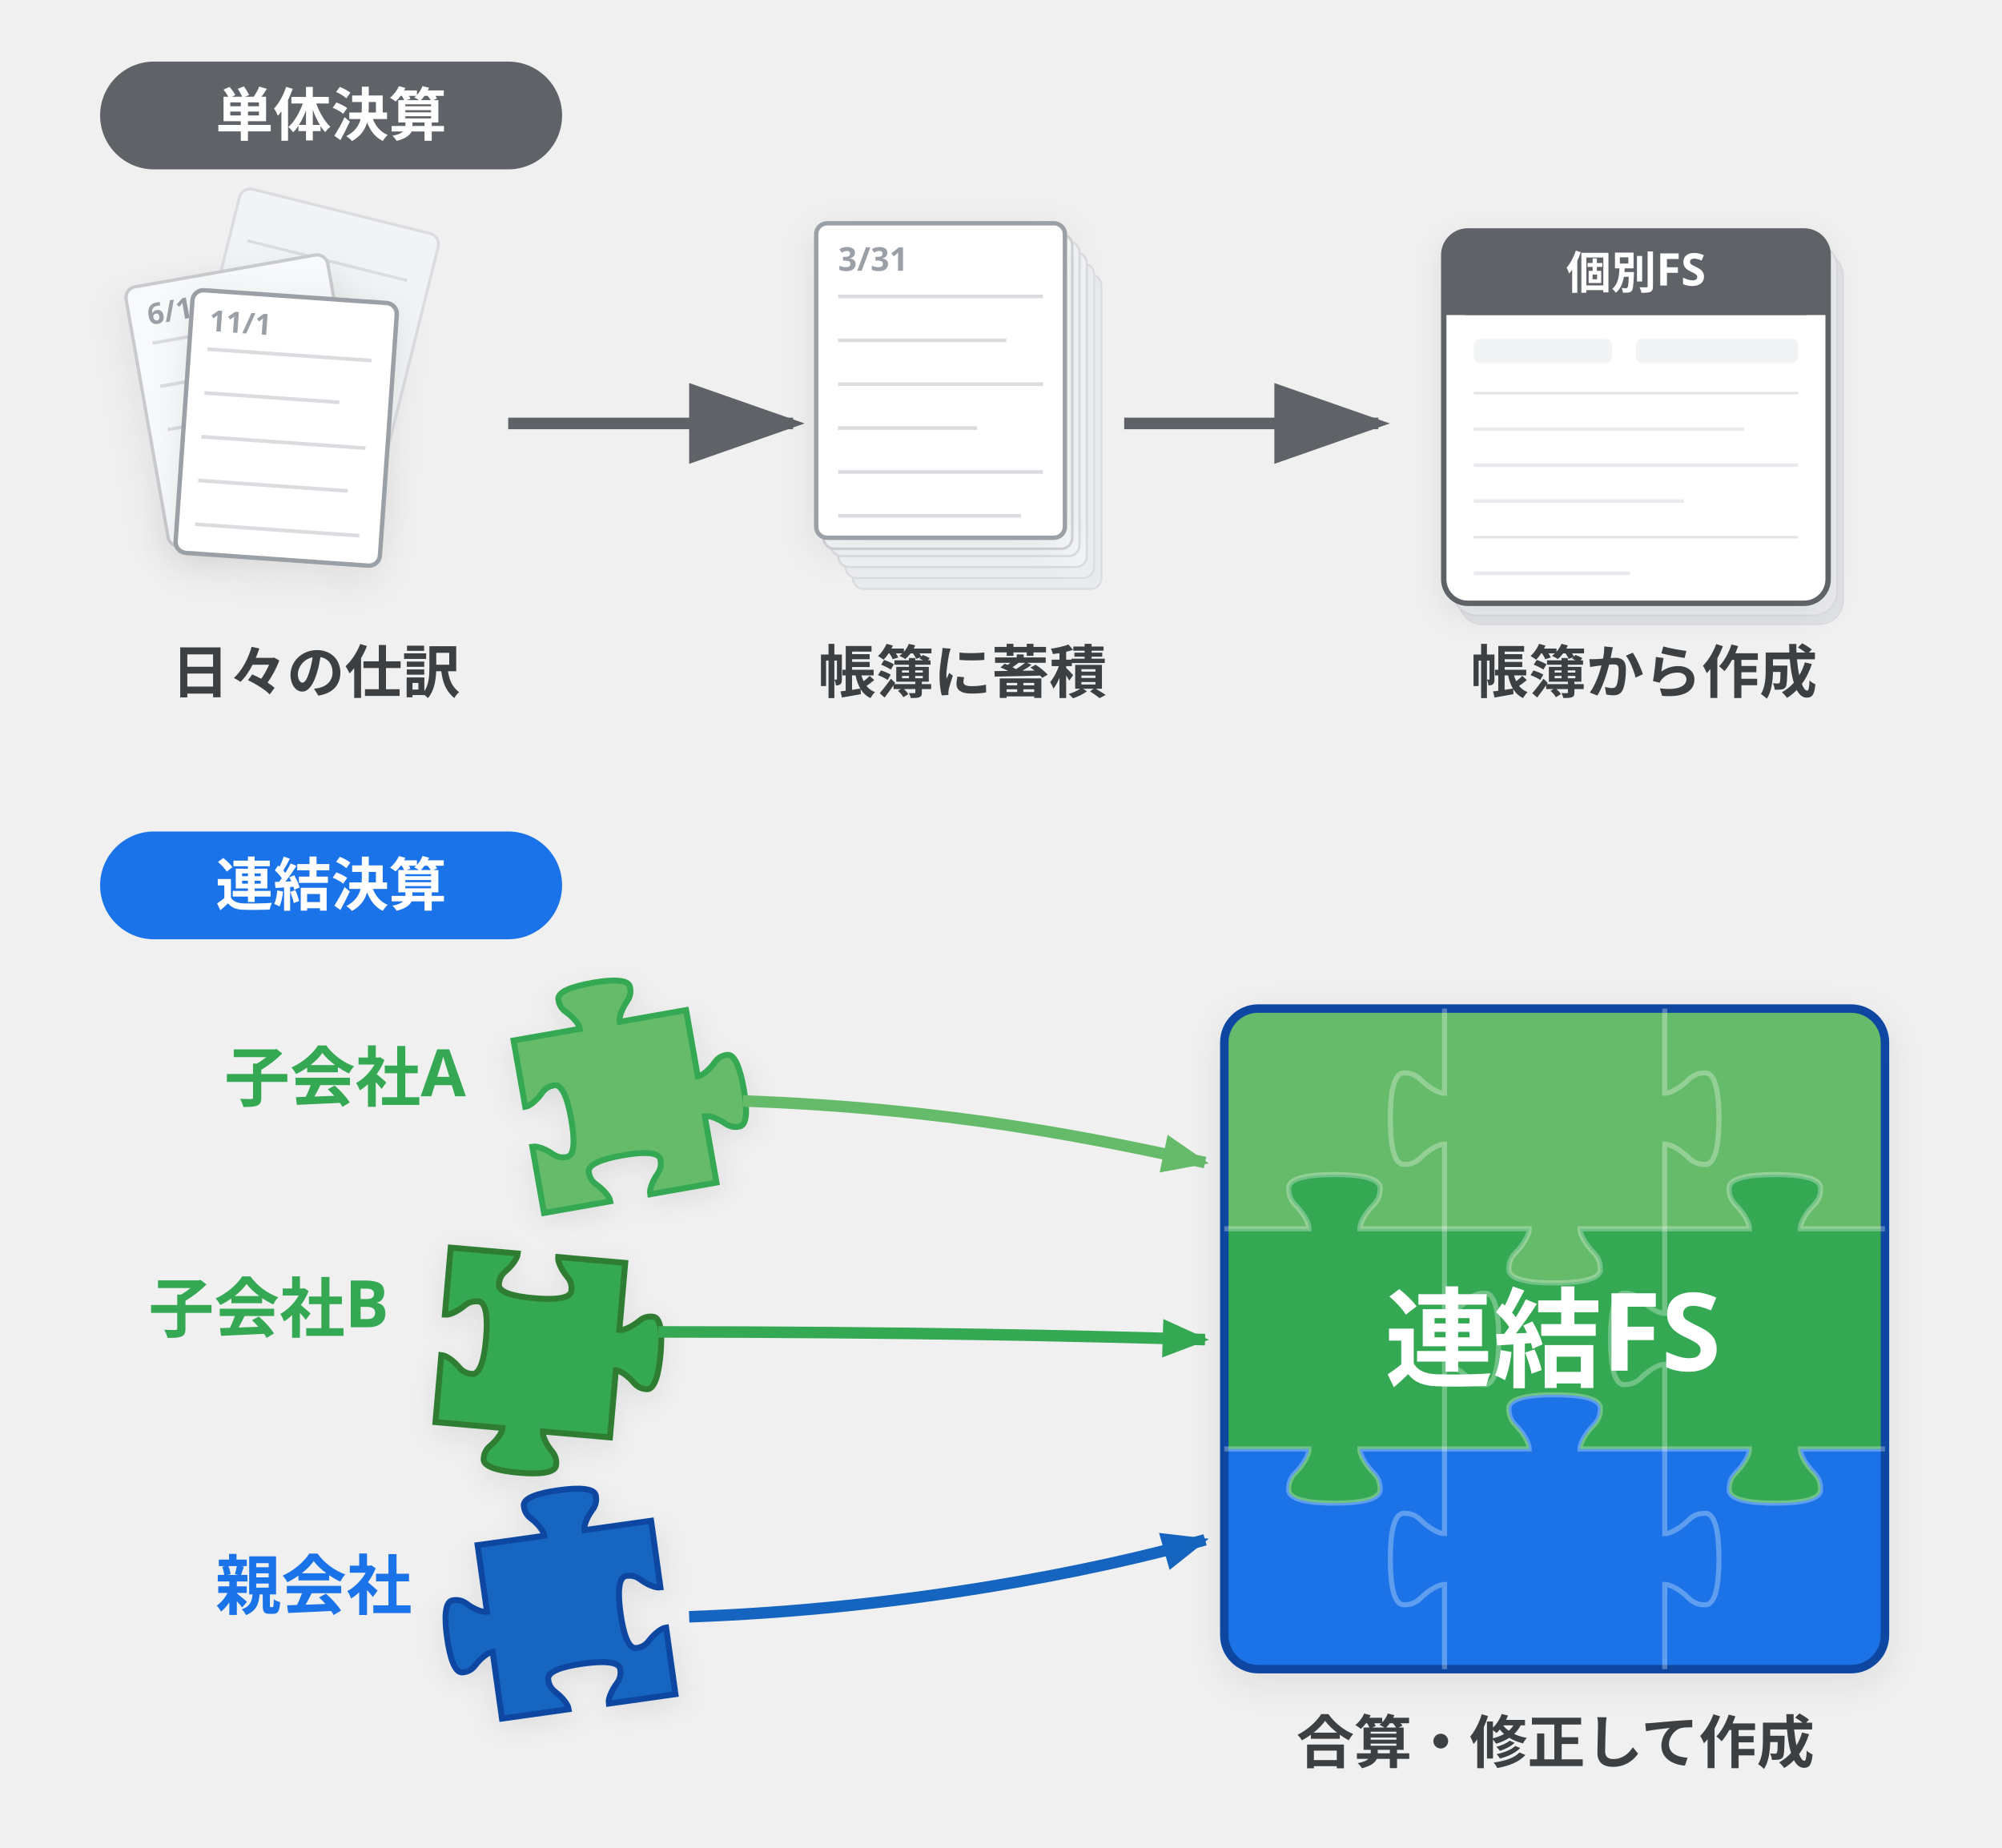
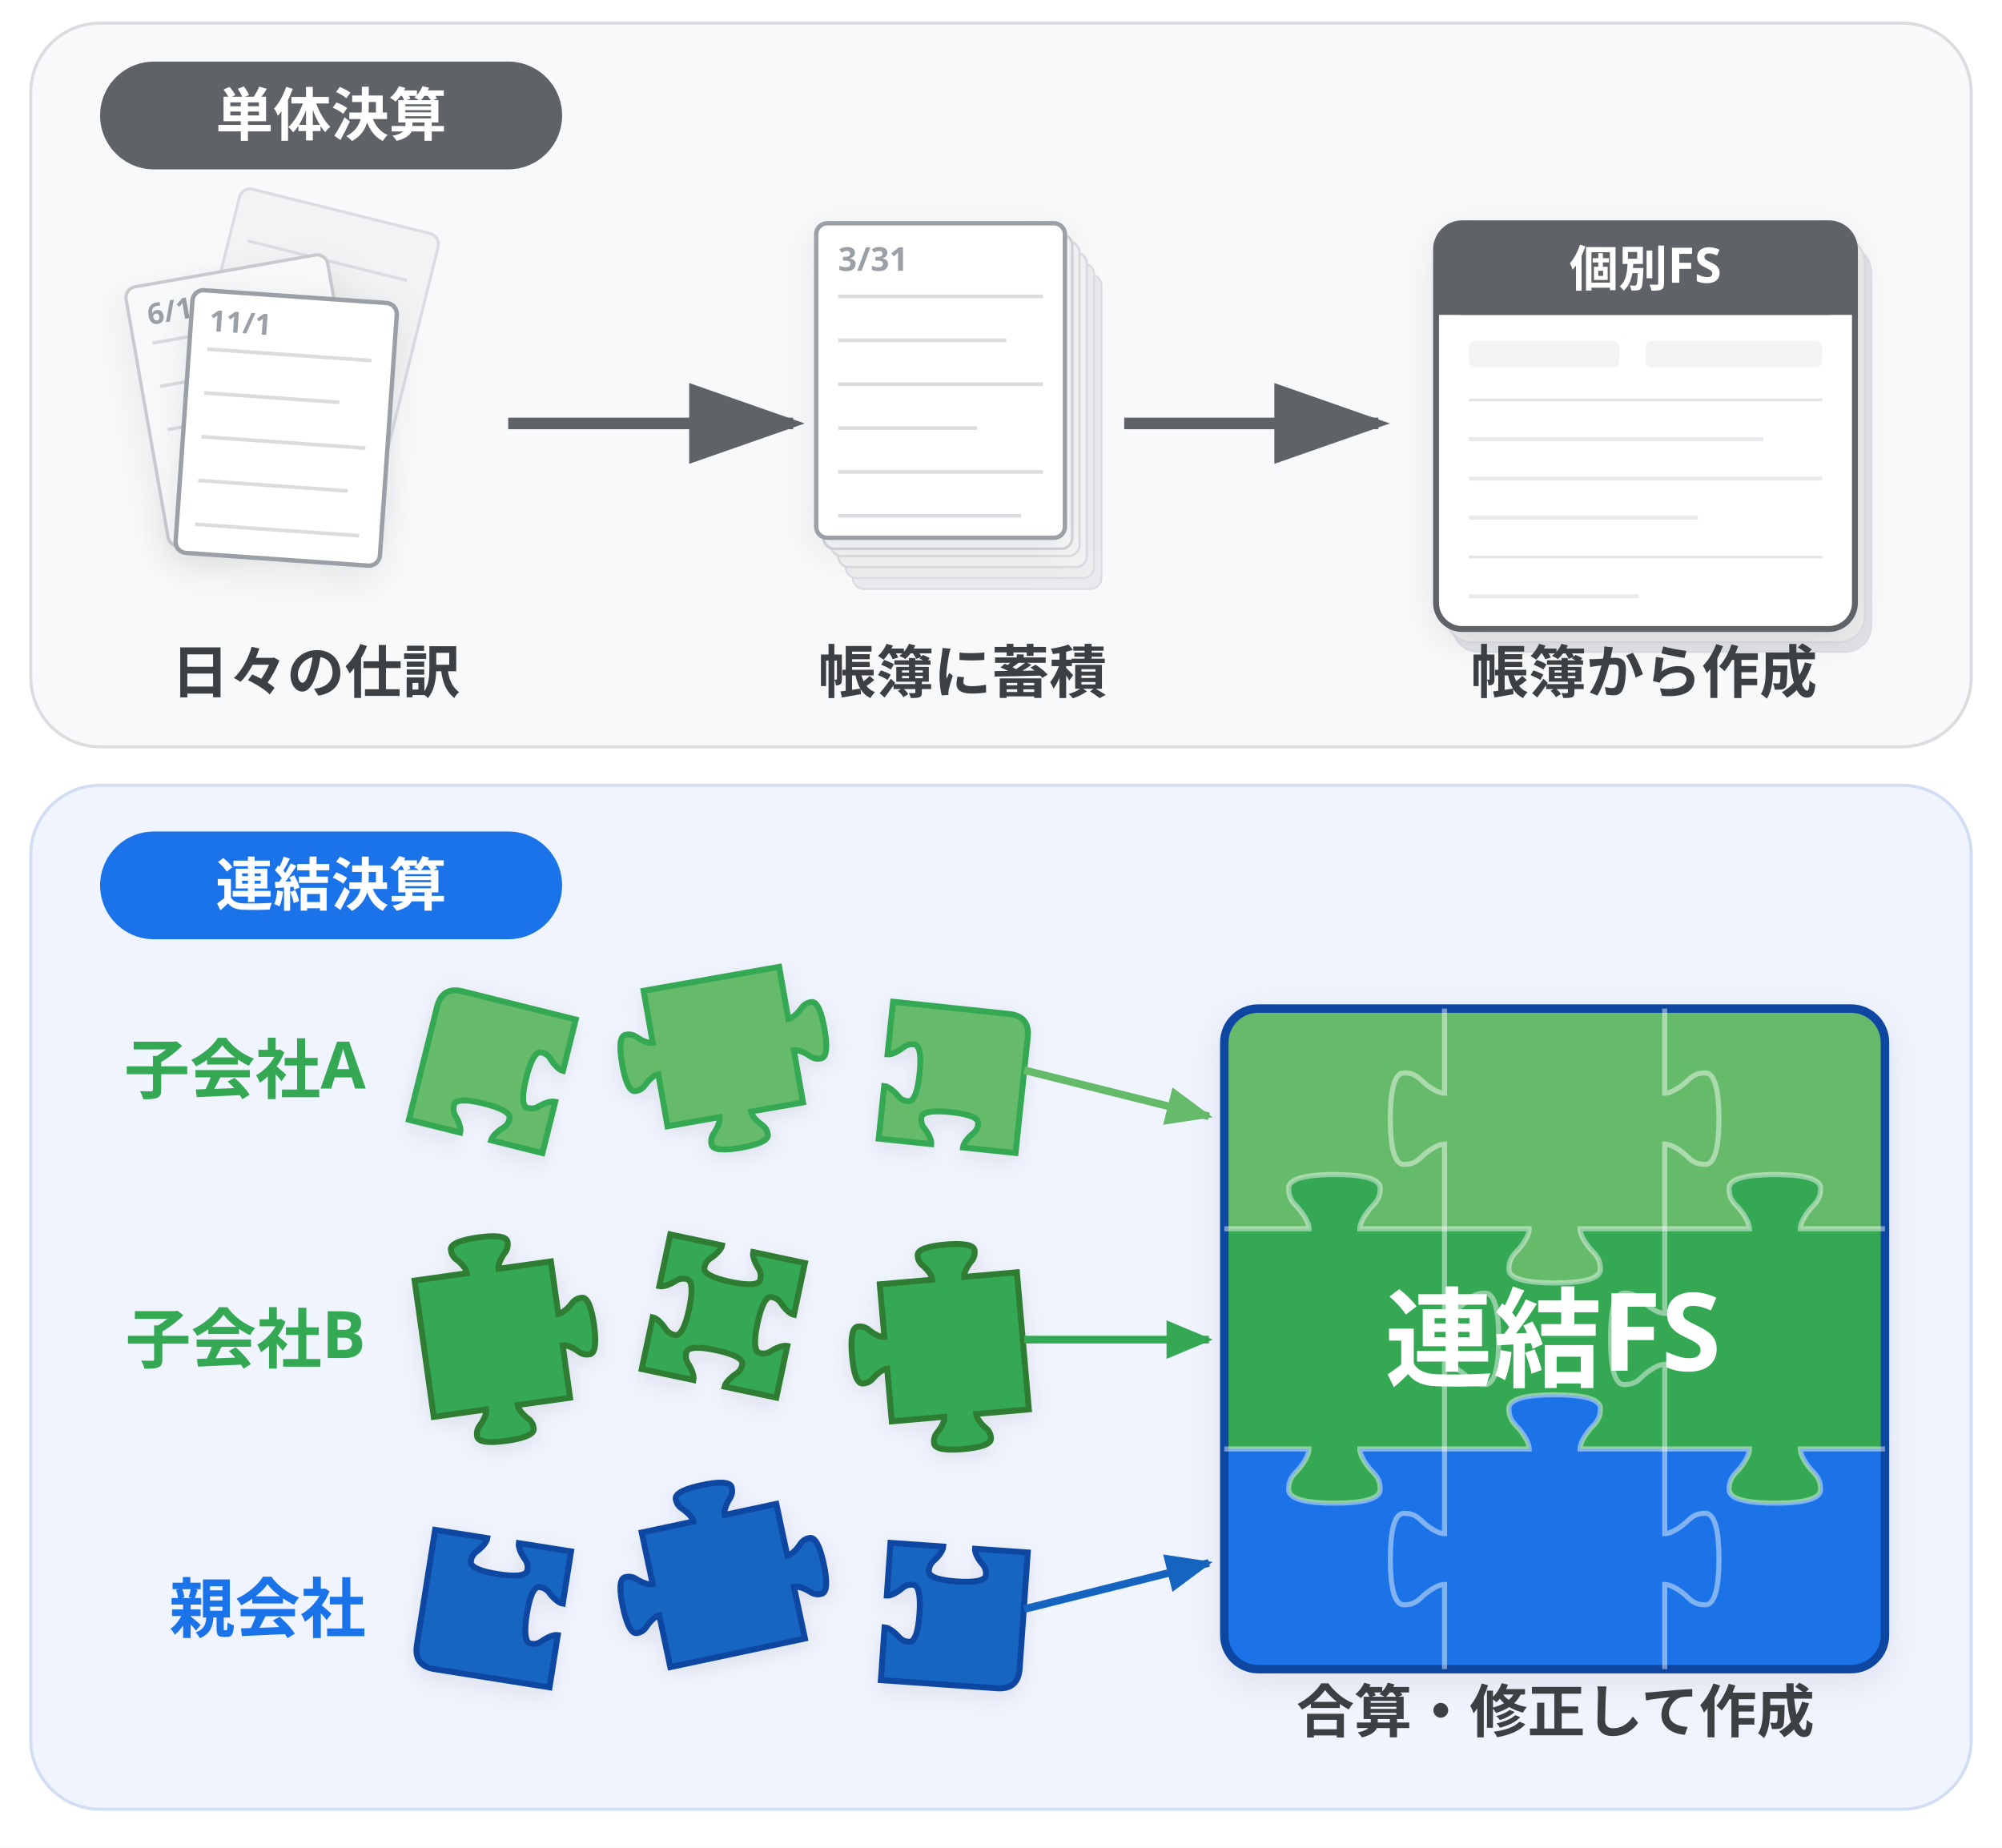
<svg xmlns="http://www.w3.org/2000/svg" width="520" height="480" viewBox="0 0 520 480">
  <defs>
    <style>
      .t { font-family: "Noto Sans JP", "Hiragino Sans", "Yu Gothic", "Meiryo", sans-serif; }
    </style>
    <filter id="s" x="-20%" y="-20%" width="140%" height="140%">
      <feDropShadow dx="0" dy="3" stdDeviation="5" flood-color="#202124" flood-opacity="0.08" />
    </filter>
    <marker id="a" markerWidth="10" markerHeight="7" refX="9" refY="3.5" orient="auto">
      <polygon points="0 0, 10 3.5, 0 7" fill="#5f6368" />
    </marker>
-     <marker id="ab" markerWidth="12" markerHeight="10" refX="11" refY="5" orient="auto" markerUnits="userSpaceOnUse">
-       <polygon points="0 0, 12 5, 0 10" fill="#1a73e8" />
-     </marker>
    <marker id="ag" markerWidth="12" markerHeight="10" refX="11" refY="5" orient="auto" markerUnits="userSpaceOnUse">
      <polygon points="0 0, 12 5, 0 10" fill="#34a853" />
    </marker>
    <marker id="alg" markerWidth="12" markerHeight="10" refX="11" refY="5" orient="auto" markerUnits="userSpaceOnUse">
      <polygon points="0 0, 12 5, 0 10" fill="#66bb6a" />
    </marker>
    <marker id="adb" markerWidth="12" markerHeight="10" refX="11" refY="5" orient="auto" markerUnits="userSpaceOnUse">
      <polygon points="0 0, 12 5, 0 10" fill="#1565c0" />
    </marker>
-     <path id="pieceA" d="M0,0 H25 C25,-2 23,-5 21,-7 C19,-9 19,-11 19,-12 C19,-15 25,-16 32.5,-16 C40,-16 46,-15 46,-12 C46,-11 46,-9 44,-7 C42,-5 40,-2 40,0 H65 V25 C67,25 70,23 72,21 C74,19 76,19 77,19 C80,19 81,25 81,32.5 C81,40 80,46 77,46 C76,46 74,46 72,44 C70,42 67,40 65,40 V65 H40 C40,63 42,60 44,58 C46,56 46,54 46,53 C46,50 40,49 32.5,49 C25,49 19,50 19,53 C19,54 19,56 21,58 C23,60 25,63 25,65 H0 V40 C2,40 5,42 7,44 C9,46 11,46 12,46 C15,46 16,40 16,32.5 C16,25 15,19 12,19 C11,19 9,19 7,21 C5,23 2,25 0,25 V0 Z" />
-     <path id="pieceB" d="M0,0 H25 C25,2 23,5 21,7 C19,9 19,11 19,12 C19,15 25,16 32.5,16 C40,16 46,15 46,12 C46,11 46,9 44,7 C42,5 40,2 40,0 H65 V25 C67,25 70,23 72,21 C74,19 76,19 77,19 C80,19 81,25 81,32.5 C81,40 80,46 77,46 C76,46 74,46 72,44 C70,42 67,40 65,40 V65 H40 C40,67 42,70 44,72 C46,74 46,76 46,77 C46,80 40,81 32.5,81 C25,81 19,80 19,77 C19,76 19,74 21,72 C23,70 25,67 25,65 H0 V40 C2,40 5,42 7,44 C9,46 11,46 12,46 C15,46 16,40 16,32.5 C16,25 15,19 12,19 C11,19 9,19 7,21 C5,23 2,25 0,25 V0 Z" />
-     <path id="pieceC" d="M0,0 H25 C25,-2 23,-5 21,-7 C19,-9 19,-11 19,-12 C19,-15 25,-16 32.5,-16 C40,-16 46,-15 46,-12 C46,-11 46,-9 44,-7 C42,-5 40,-2 40,0 H65 V25 C63,25 60,23 58,21 C56,19 54,19 53,19 C50,19 49,25 49,32.5 C49,40 50,46 53,46 C54,46 56,46 58,44 C60,42 63,40 65,40 V65 H40 C40,63 42,60 44,58 C46,56 46,54 46,53 C46,50 40,49 32.5,49 C25,49 19,50 19,53 C19,54 19,56 21,58 C23,60 25,63 25,65 H0 V40 C-2,40 -5,42 -7,44 C-9,46 -11,46 -12,46 C-15,46 -16,40 -16,32.5 C-16,25 -15,19 -12,19 C-11,19 -9,19 -7,21 C-5,23 -2,25 0,25 V0 Z" />
-     <linearGradient id="boardGrad" x1="0%" y1="0%" x2="100%" y2="100%">
-       <stop offset="0%" stop-color="#1a73e8" />
-       <stop offset="100%" stop-color="#1565c0" />
-     </linearGradient>
+     <path id="p00" d="M10,0 H65 V25 C63,25 60,23 58,21 C56,19 54,19 53,19 C50,19 49,25 49,32.5 C49,40 50,46 53,46 C54,46 56,46 58,44 C60,42 63,40 65,40 V65 H40 C40,63 42,60 44,58 C46,56 46,54 46,53 C46,50 40,49 32.5,49 C25,49 19,50 19,53 C19,54 19,56 21,58 C23,60 25,63 25,65 H0 V10 Q0,0 10,0 Z" />
+     <path id="p10" d="M0,0 H65 V25 C67,25 70,23 72,21 C74,19 76,19 77,19 C80,19 81,25 81,32.5 C81,40 80,46 77,46 C76,46 74,46 72,44 C70,42 67,40 65,40 V65 H40 C40,67 42,70 44,72 C46,74 46,76 46,77 C46,80 40,81 32.5,81 C25,81 19,80 19,77 C19,76 19,74 21,72 C23,70 25,67 25,65 H0 V40 C-2,40 -5,42 -7,44 C-9,46 -11,46 -12,46 C-15,46 -16,40 -16,32.5 C-16,25 -15,19 -12,19 C-11,19 -9,19 -7,21 C-5,23 -2,25 0,25 V0 Z" />
+     <path id="p20" d="M0,0 H55 Q65,0 65,10 V65 H40 C40,63 42,60 44,58 C46,56 46,54 46,53 C46,50 40,49 32.5,49 C25,49 19,50 19,53 C19,54 19,56 21,58 C23,60 25,63 25,65 H0 V40 C2,40 5,42 7,44 C9,46 11,46 12,46 C15,46 16,40 16,32.5 C16,25 15,19 12,19 C11,19 9,19 7,21 C5,23 2,25 0,25 V0 Z" />
+     <path id="p01" d="M0,0 H25 C25,-2 23,-5 21,-7 C19,-9 19,-11 19,-12 C19,-15 25,-16 32.5,-16 C40,-16 46,-15 46,-12 C46,-11 46,-9 44,-7 C42,-5 40,-2 40,0 H65 V25 C67,25 70,23 72,21 C74,19 76,19 77,19 C80,19 81,25 81,32.5 C81,40 80,46 77,46 C76,46 74,46 72,44 C70,42 67,40 65,40 V65 H40 C40,67 42,70 44,72 C46,74 46,76 46,77 C46,80 40,81 32.5,81 C25,81 19,80 19,77 C19,76 19,74 21,72 C23,70 25,67 25,65 H0 Z" />
+     <path id="p11" d="M0,0 H25 C25,2 23,5 21,7 C19,9 19,11 19,12 C19,15 25,16 32.5,16 C40,16 46,15 46,12 C46,11 46,9 44,7 C42,5 40,2 40,0 H65 V25 C63,25 60,23 58,21 C56,19 54,19 53,19 C50,19 49,25 49,32.5 C49,40 50,46 53,46 C54,46 56,46 58,44 C60,42 63,40 65,40 V65 H40 C40,63 42,60 44,58 C46,56 46,54 46,53 C46,50 40,49 32.5,49 C25,49 19,50 19,53 C19,54 19,56 21,58 C23,60 25,63 25,65 H0 V40 C2,40 5,42 7,44 C9,46 11,46 12,46 C15,46 16,40 16,32.5 C16,25 15,19 12,19 C11,19 9,19 7,21 C5,23 2,25 0,25 V0 Z" />
+     <path id="p21" d="M0,0 H25 C25,-2 23,-5 21,-7 C19,-9 19,-11 19,-12 C19,-15 25,-16 32.5,-16 C40,-16 46,-15 46,-12 C46,-11 46,-9 44,-7 C42,-5 40,-2 40,0 H65 V65 H40 C40,67 42,70 44,72 C46,74 46,76 46,77 C46,80 40,81 32.5,81 C25,81 19,80 19,77 C19,76 19,74 21,72 C23,70 25,67 25,65 H0 V40 C-2,40 -5,42 -7,44 C-9,46 -11,46 -12,46 C-15,46 -16,40 -16,32.5 C-16,25 -15,19 -12,19 C-11,19 -9,19 -7,21 C-5,23 -2,25 0,25 V0 Z" />
+     <path id="p02" d="M0,0 H25 C25,2 23,5 21,7 C19,9 19,11 19,12 C19,15 25,16 32.5,16 C40,16 46,15 46,12 C46,11 46,9 44,7 C42,5 40,2 40,0 H65 V25 C63,25 60,23 58,21 C56,19 54,19 53,19 C50,19 49,25 49,32.5 C49,40 50,46 53,46 C54,46 56,46 58,44 C60,42 63,40 65,40 V65 H10 Q0,65 0,55 Z" />
+     <path id="p12" d="M0,0 H25 C25,-2 23,-5 21,-7 C19,-9 19,-11 19,-12 C19,-15 25,-16 32.5,-16 C40,-16 46,-15 46,-12 C46,-11 46,-9 44,-7 C42,-5 40,-2 40,0 H65 V25 C67,25 70,23 72,21 C74,19 76,19 77,19 C80,19 81,25 81,32.5 C81,40 80,46 77,46 C76,46 74,46 72,44 C70,42 67,40 65,40 V65 H0 V40 C-2,40 -5,42 -7,44 C-9,46 -11,46 -12,46 C-15,46 -16,40 -16,32.5 C-16,25 -15,19 -12,19 C-11,19 -9,19 -7,21 C-5,23 -2,25 0,25 V0 Z" />
+     <path id="p22" d="M0,0 H25 C25,2 23,5 21,7 C19,9 19,11 19,12 C19,15 25,16 32.5,16 C40,16 46,15 46,12 C46,11 46,9 44,7 C42,5 40,2 40,0 H65 V55 Q65,65 55,65 H0 V40 C2,40 5,42 7,44 C9,46 11,46 12,46 C15,46 16,40 16,32.5 C16,25 15,19 12,19 C11,19 9,19 7,21 C5,23 2,25 0,25 V0 Z" />
    <clipPath id="boardClip">
      <rect width="195" height="195" rx="10" />
    </clipPath>
  </defs>
-   <rect width="520" height="510" fill="none" />
-   <rect x="8" y="6" width="504" height="188" rx="18" fill="none" stroke="none" />
+   <rect width="520" height="480" fill="#fff" />
+   <rect x="8" y="6" width="504" height="188" rx="18" fill="#f8f9fa" stroke="#dadce0" stroke-width="0.8" />
  <rect x="26" y="16" width="120" height="28" rx="14" fill="#5f6368" />
  <text class="t" x="86" y="30" text-anchor="middle" dominant-baseline="middle" font-size="15" font-weight="800" fill="#fff">単体決算</text>
  <g transform="translate(40, 60) scale(0.95)">
    <g transform="translate(14,-6) rotate(14, 30, 38)">
      <rect width="56" height="72" rx="3" fill="#f1f3f4" stroke="#dadce0" stroke-width="0.8" />
      <line x1="5" y1="14" x2="50" y2="14" stroke="#dadce0" stroke-width="0.8" />
      <line x1="5" y1="26" x2="44" y2="26" stroke="#dadce0" stroke-width="0.8" />
    </g>
    <g transform="translate(-2, 10) rotate(-10, 30, 38)" filter="url(#s)">
      <rect width="56" height="72" rx="3" fill="#f8f9fa" stroke="#c8cacd" stroke-width="0.9" />
      <text class="t" x="5" y="11" font-size="8" font-weight="700" fill="#9aa0a6">6/15</text>
      <line x1="5" y1="16" x2="50" y2="16" stroke="#dadce0" stroke-width="0.9" />
      <line x1="5" y1="28" x2="42" y2="28" stroke="#dadce0" stroke-width="0.9" />
      <line x1="5" y1="40" x2="50" y2="40" stroke="#dadce0" stroke-width="0.9" />
    </g>
    <g transform="translate(8, 18) rotate(4, 30, 38)" filter="url(#s)">
      <rect width="56" height="72" rx="3" fill="#fff" stroke="#9aa0a6" stroke-width="1.2" />
      <text class="t" x="5" y="11" font-size="8" font-weight="700" fill="#9aa0a6">11/1</text>
      <line x1="5" y1="16" x2="50" y2="16" stroke="#dadce0" stroke-width="1.0" />
      <line x1="5" y1="28" x2="42" y2="28" stroke="#dadce0" stroke-width="1.0" />
      <line x1="5" y1="40" x2="50" y2="40" stroke="#dadce0" stroke-width="1.0" />
      <line x1="5" y1="52" x2="46" y2="52" stroke="#dadce0" stroke-width="1.0" />
      <line x1="5" y1="64" x2="50" y2="64" stroke="#dadce0" stroke-width="1.0" />
    </g>
  </g>
  <text class="t" x="82" y="180" text-anchor="middle" font-size="15" font-weight="900" fill="#3c4043">日々の仕訳</text>
  <line x1="132" y1="110" x2="206" y2="110" stroke="#5f6368" stroke-width="3" marker-end="url(#a)" />
  <g transform="translate(212, 58) scale(0.95)">
    <rect x="10" y="14" width="68" height="86" rx="3" fill="#e8eaed" stroke="#dadce0" stroke-width="0.5" />
    <rect x="8" y="11" width="68" height="86" rx="3" fill="#ecedef" stroke="#dadce0" stroke-width="0.5" />
    <rect x="6" y="8" width="68" height="86" rx="3" fill="#f1f3f4" stroke="#dadce0" stroke-width="0.6" />
    <rect x="4" y="5" width="68" height="86" rx="3" fill="#f4f5f6" stroke="#dadce0" stroke-width="0.6" />
    <rect x="2" y="3" width="68" height="86" rx="3" fill="#f8f9fa" stroke="#d2d4d8" stroke-width="0.7" />
    <g filter="url(#s)">
      <rect x="0" y="0" width="68" height="86" rx="3" fill="#fff" stroke="#9aa0a6" stroke-width="1.2" />
      <text class="t" x="6" y="13" font-size="9" font-weight="700" fill="#9aa0a6">3/31</text>
      <line x1="6" y1="20" x2="62" y2="20" stroke="#dadce0" stroke-width="1.0" />
      <line x1="6" y1="32" x2="52" y2="32" stroke="#dadce0" stroke-width="1.0" />
      <line x1="6" y1="44" x2="62" y2="44" stroke="#dadce0" stroke-width="1.0" />
      <line x1="6" y1="56" x2="44" y2="56" stroke="#dadce0" stroke-width="1.0" />
      <line x1="6" y1="68" x2="62" y2="68" stroke="#dadce0" stroke-width="1.0" />
      <line x1="6" y1="80" x2="56" y2="80" stroke="#dadce0" stroke-width="1.0" />
    </g>
  </g>
  <text class="t" x="250" y="180" text-anchor="middle" font-size="15" font-weight="900" fill="#3c4043">帳簿に蓄積</text>
  <line x1="292" y1="110" x2="358" y2="110" stroke="#5f6368" stroke-width="3" marker-end="url(#a)" />
-   <g transform="translate(375, 60) scale(0.78)">
+   <g transform="translate(373, 58) scale(0.85)">
    <rect x="5" y="7" width="128" height="124" rx="8" fill="#e0e2e6" stroke="#dadce0" stroke-width="0.5" />
    <rect x="3" y="4" width="128" height="124" rx="8" fill="#ecedef" stroke="#dadce0" stroke-width="0.5" />
    <g filter="url(#s)">
      <rect x="0" y="0" width="128" height="124" rx="8" fill="#fff" stroke="#5f6368" stroke-width="1.8" />
      <rect x="0" y="0" width="128" height="28" rx="8" fill="#5f6368" />
      <rect x="0" y="16" width="128" height="12" fill="#5f6368" />
      <text class="t" x="64" y="14" text-anchor="middle" dominant-baseline="middle" font-size="15" font-weight="800" fill="#fff">個別FS</text>
      <rect x="10" y="36" width="46" height="8" rx="2" fill="#f1f3f4" />
      <rect x="64" y="36" width="54" height="8" rx="2" fill="#f1f3f4" />
      <line x1="10" y1="54" x2="118" y2="54" stroke="#5f6368" stroke-width="0.8" opacity="0.18" />
      <line x1="10" y1="66" x2="100" y2="66" stroke="#e8eaed" stroke-width="1.2" />
      <line x1="10" y1="78" x2="118" y2="78" stroke="#e8eaed" stroke-width="1.2" />
      <line x1="10" y1="90" x2="80" y2="90" stroke="#e8eaed" stroke-width="1.2" />
      <line x1="10" y1="102" x2="118" y2="102" stroke="#5f6368" stroke-width="0.8" opacity="0.18" />
      <line x1="10" y1="114" x2="62" y2="114" stroke="#e8eaed" stroke-width="1.2" />
    </g>
  </g>
  <text class="t" x="427" y="180" text-anchor="middle" font-size="15" font-weight="900" fill="#3c4043">帳簿から作成</text>
-   <rect x="8" y="204" width="504" height="270" rx="18" fill="none" stroke="none" />
+   <rect x="8" y="204" width="504" height="266" rx="18" fill="#f0f4ff" stroke="#d2ddf4" stroke-width="0.8" />
  <rect x="26" y="216" width="120" height="28" rx="14" fill="#1a73e8" />
  <text class="t" x="86" y="230" text-anchor="middle" dominant-baseline="middle" font-size="15" font-weight="800" fill="#fff">連結決算</text>
-   <text class="t" x="121" y="286" text-anchor="end" font-size="17" font-weight="900" fill="#34a853">子会社A</text>
-   <g transform="translate(137, 266) scale(0.70) rotate(-10, 32.5, 32.5)" filter="url(#s)">
-     <use href="#pieceA" fill="#66bb6a" stroke="#34a853" stroke-width="2.2" />
+   <text class="t" x="95" y="284" text-anchor="end" font-size="17" font-weight="900" fill="#34a853">子会社A</text>
+   <g transform="translate(110, 260) scale(0.55) rotate(14, 32.5, 32.5)" filter="url(#s)">
+     <use href="#p00" fill="#66bb6a" stroke="#34a853" stroke-width="2.8" />
  </g>
-   <text class="t" x="101" y="346" text-anchor="end" font-size="17" font-weight="900" fill="#34a853">子会社B</text>
-   <g transform="translate(115, 326) scale(0.70) rotate(5, 32.5, 32.5)" filter="url(#s)">
-     <use href="#pieceB" fill="#34a853" stroke="#2e7d32" stroke-width="2.2" />
+   <g transform="translate(170, 254) scale(0.55) rotate(-10, 32.5, 32.5)" filter="url(#s)">
+     <use href="#p10" fill="#66bb6a" stroke="#34a853" stroke-width="2.8" />
  </g>
-   <text class="t" x="107" y="418" text-anchor="end" font-size="17" font-weight="900" fill="#1a73e8">親会社</text>
-   <g transform="translate(127, 398) scale(0.70) rotate(-8, 32.5, 32.5)" filter="url(#s)">
-     <use href="#pieceC" fill="#1565c0" stroke="#0d47a1" stroke-width="2.2" />
+   <g transform="translate(230, 262) scale(0.55) rotate(6, 32.5, 32.5)" filter="url(#s)">
+     <use href="#p20" fill="#66bb6a" stroke="#34a853" stroke-width="2.8" />
  </g>
-   <path d="M193,286 C248,288 285,296 313,302" fill="none" stroke="#66bb6a" stroke-width="3" marker-end="url(#alg)" />
-   <path d="M171,346 C232,346 282,347 313,348" fill="none" stroke="#34a853" stroke-width="3" marker-end="url(#ag)" />
-   <path d="M179,420 C235,418 285,408 313,400" fill="none" stroke="#1565c0" stroke-width="3" marker-end="url(#adb)" />
+   <text class="t" x="95" y="354" text-anchor="end" font-size="17" font-weight="900" fill="#34a853">子会社B</text>
+   <g transform="translate(110, 330) scale(0.55) rotate(-8, 32.5, 32.5)" filter="url(#s)">
+     <use href="#p01" fill="#34a853" stroke="#2e7d32" stroke-width="2.8" />
+   </g>
+   <g transform="translate(170, 324) scale(0.55) rotate(12, 32.5, 32.5)" filter="url(#s)">
+     <use href="#p11" fill="#34a853" stroke="#2e7d32" stroke-width="2.8" />
+   </g>
+   <g transform="translate(230, 332) scale(0.55) rotate(-5, 32.5, 32.5)" filter="url(#s)">
+     <use href="#p21" fill="#34a853" stroke="#2e7d32" stroke-width="2.8" />
+   </g>
+   <text class="t" x="95" y="424" text-anchor="end" font-size="17" font-weight="900" fill="#1a73e8">親会社</text>
+   <g transform="translate(110, 400) scale(0.55) rotate(9, 32.5, 32.5)" filter="url(#s)">
+     <use href="#p02" fill="#1565c0" stroke="#0d47a1" stroke-width="2.8" />
+   </g>
+   <g transform="translate(170, 394) scale(0.55) rotate(-12, 32.5, 32.5)" filter="url(#s)">
+     <use href="#p12" fill="#1565c0" stroke="#0d47a1" stroke-width="2.8" />
+   </g>
+   <g transform="translate(230, 402) scale(0.55) rotate(4, 32.5, 32.5)" filter="url(#s)">
+     <use href="#p22" fill="#1565c0" stroke="#0d47a1" stroke-width="2.8" />
+   </g>
+   <line x1="266" y1="278" x2="314" y2="290" stroke="#66bb6a" stroke-width="2" marker-end="url(#alg)" />
+   <line x1="266" y1="348" x2="314" y2="348" stroke="#34a853" stroke-width="2" marker-end="url(#ag)" />
+   <line x1="266" y1="418" x2="314" y2="406" stroke="#1565c0" stroke-width="2" marker-end="url(#adb)" />
  <g transform="translate(318, 262) scale(0.88)" filter="url(#s)">
    <g clip-path="url(#boardClip)">
      <rect x="0" y="0" width="195" height="195" fill="#66bb6a" />
      <path d="M0,65 H25 C25,63 23,60 21,58 C19,56 19,54 19,53 C19,50 25,49 32.5,49 C40,49 46,50 46,53 C46,54 46,56 44,58 C42,60 40,63 40,65 H90 C90,67 88,70 86,72 C84,74 84,76 84,77 C84,80 90,81 97.5,81 C105,81 111,80 111,77 C111,76 111,74 109,72 C107,70 105,67 105,65 H155 C155,63 153,60 151,58 C149,56 149,54 149,53 C149,50 155,49 162.5,49 C170,49 176,50 176,53 C176,54 176,56 174,58 C172,60 170,63 170,65 H195 L195,195 L0,195 Z" fill="#34a853" />
      <path d="M0,130 H25 C25,132 23,135 21,137 C19,139 19,141 19,142 C19,145 25,146 32.5,146 C40,146 46,145 46,142 C46,141 46,139 44,137 C42,135 40,132 40,130 H90 C90,128 88,125 86,123 C84,121 84,119 84,118 C84,115 90,114 97.5,114 C105,114 111,115 111,118 C111,119 111,121 109,123 C107,125 105,128 105,130 H155 C155,132 153,135 151,137 C149,139 149,141 149,142 C149,145 155,146 162.5,146 C170,146 176,145 176,142 C176,141 176,139 174,137 C172,135 170,132 170,130 H195 L195,195 L0,195 Z" fill="#1a73e8" />
    </g>
    <rect x="0" y="0" width="195" height="195" rx="10" fill="none" stroke="#0d47a1" stroke-width="2.5" />
-     <path d="M0,65 H25 C25,63 23,60 21,58 C19,56 19,54 19,53 C19,50 25,49 32.5,49 C40,49 46,50 46,53 C46,54 46,56 44,58 C42,60 40,63 40,65 H90 C90,67 88,70 86,72 C84,74 84,76 84,77 C84,80 90,81 97.5,81 C105,81 111,80 111,77 C111,76 111,74 109,72 C107,70 105,67 105,65 H155 C155,63 153,60 151,58 C149,56 149,54 149,53 C149,50 155,49 162.5,49 C170,49 176,50 176,53 C176,54 176,56 174,58 C172,60 170,63 170,65 H195" fill="none" stroke="#fff" stroke-width="1.5" opacity="0.3" />
-     <path d="M0,130 H25 C25,132 23,135 21,137 C19,139 19,141 19,142 C19,145 25,146 32.5,146 C40,146 46,145 46,142 C46,141 46,139 44,137 C42,135 40,132 40,130 H90 C90,128 88,125 86,123 C84,121 84,119 84,118 C84,115 90,114 97.5,114 C105,114 111,115 111,118 C111,119 111,121 109,123 C107,125 105,128 105,130 H155 C155,132 153,135 151,137 C149,139 149,141 149,142 C149,145 155,146 162.5,146 C170,146 176,145 176,142 C176,141 176,139 174,137 C172,135 170,132 170,130 H195" fill="none" stroke="#fff" stroke-width="1.5" opacity="0.3" />
-     <path d="M65,0 V25 C63,25 60,23 58,21 C56,19 54,19 53,19 C50,19 49,25 49,32.5 C49,40 50,46 53,46 C54,46 56,46 58,44 C60,42 63,40 65,40 V90 C67,90 70,88 72,86 C74,84 76,84 77,84 C80,84 81,90 81,97.5 C81,105 80,111 77,111 C76,111 74,111 72,109 C70,107 67,105 65,105 V155 C63,155 60,153 58,151 C56,149 54,149 53,149 C50,149 49,155 49,162.5 C49,170 50,176 53,176 C54,176 56,176 58,174 C60,172 63,170 65,170 V195" fill="none" stroke="#fff" stroke-width="1.5" opacity="0.3" />
-     <path d="M130,0 V25 C132,25 135,23 137,21 C139,19 141,19 142,19 C145,19 146,25 146,32.5 C146,40 145,46 142,46 C141,46 139,46 137,44 C135,42 132,40 130,40 V90 C128,90 125,88 123,86 C121,84 119,84 118,84 C115,84 114,90 114,97.5 C114,105 115,111 118,111 C119,111 121,111 123,109 C125,107 128,105 130,105 V155 C132,155 135,153 137,151 C139,149 141,149 142,149 C145,149 146,155 146,162.5 C146,170 145,176 142,176 C141,176 139,176 137,174 C135,172 132,170 130,170 V195" fill="none" stroke="#fff" stroke-width="1.5" opacity="0.3" />
+     <path d="M0,65 H25 C25,63 23,60 21,58 C19,56 19,54 19,53 C19,50 25,49 32.5,49 C40,49 46,50 46,53 C46,54 46,56 44,58 C42,60 40,63 40,65 H90 C90,67 88,70 86,72 C84,74 84,76 84,77 C84,80 90,81 97.5,81 C105,81 111,80 111,77 C111,76 111,74 109,72 C107,70 105,67 105,65 H155 C155,63 153,60 151,58 C149,56 149,54 149,53 C149,50 155,49 162.5,49 C170,49 176,50 176,53 C176,54 176,56 174,58 C172,60 170,63 170,65 H195" fill="none" stroke="#fff" stroke-width="1.5" opacity="0.45" />
+     <path d="M0,130 H25 C25,132 23,135 21,137 C19,139 19,141 19,142 C19,145 25,146 32.5,146 C40,146 46,145 46,142 C46,141 46,139 44,137 C42,135 40,132 40,130 H90 C90,128 88,125 86,123 C84,121 84,119 84,118 C84,115 90,114 97.5,114 C105,114 111,115 111,118 C111,119 111,121 109,123 C107,125 105,128 105,130 H155 C155,132 153,135 151,137 C149,139 149,141 149,142 C149,145 155,146 162.5,146 C170,146 176,145 176,142 C176,141 176,139 174,137 C172,135 170,132 170,130 H195" fill="none" stroke="#fff" stroke-width="1.5" opacity="0.45" />
+     <path d="M65,0 V25 C63,25 60,23 58,21 C56,19 54,19 53,19 C50,19 49,25 49,32.5 C49,40 50,46 53,46 C54,46 56,46 58,44 C60,42 63,40 65,40 V90 C67,90 70,88 72,86 C74,84 76,84 77,84 C80,84 81,90 81,97.5 C81,105 80,111 77,111 C76,111 74,111 72,109 C70,107 67,105 65,105 V155 C63,155 60,153 58,151 C56,149 54,149 53,149 C50,149 49,155 49,162.5 C49,170 50,176 53,176 C54,176 56,176 58,174 C60,172 63,170 65,170 V195" fill="none" stroke="#fff" stroke-width="1.5" opacity="0.45" />
+     <path d="M130,0 V25 C132,25 135,23 137,21 C139,19 141,19 142,19 C145,19 146,25 146,32.5 C146,40 145,46 142,46 C141,46 139,46 137,44 C135,42 132,40 130,40 V90 C128,90 125,88 123,86 C121,84 119,84 118,84 C115,84 114,90 114,97.5 C114,105 115,111 118,111 C119,111 121,111 123,109 C125,107 128,105 130,105 V155 C132,155 135,153 137,151 C139,149 141,149 142,149 C145,149 146,155 146,162.5 C146,170 145,176 142,176 C141,176 139,176 137,174 C135,172 132,170 130,170 V195" fill="none" stroke="#fff" stroke-width="1.5" opacity="0.45" />
    <text class="t" x="97" y="98" text-anchor="middle" dominant-baseline="middle" font-size="32" font-weight="900" fill="#fff">連結FS</text>
  </g>
-   <text class="t" x="404" y="458" text-anchor="middle" font-size="15" font-weight="900" fill="#3c4043">合算・修正して作成</text>
+   <text class="t" x="404" y="450" text-anchor="middle" font-size="15" font-weight="900" fill="#3c4043">合算・修正して作成</text>
</svg>
